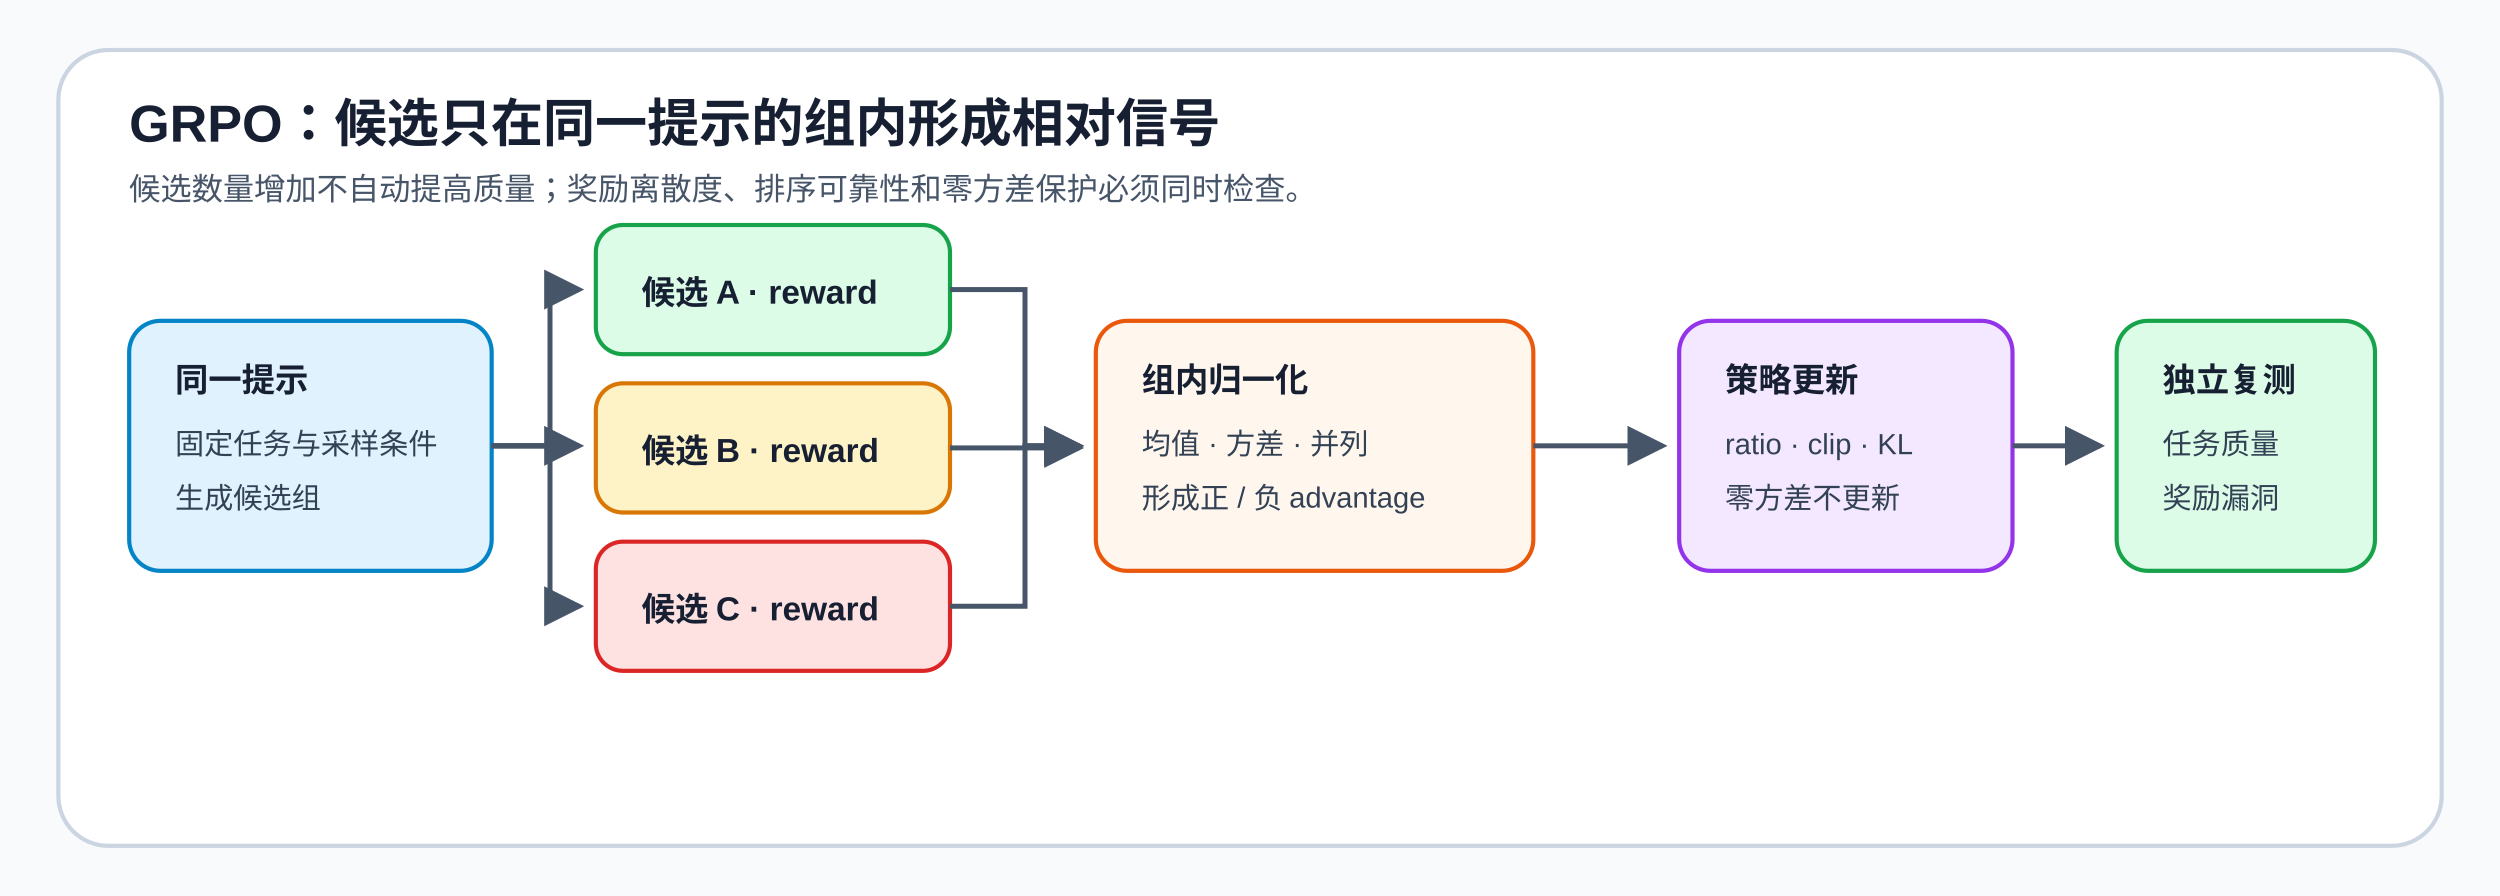
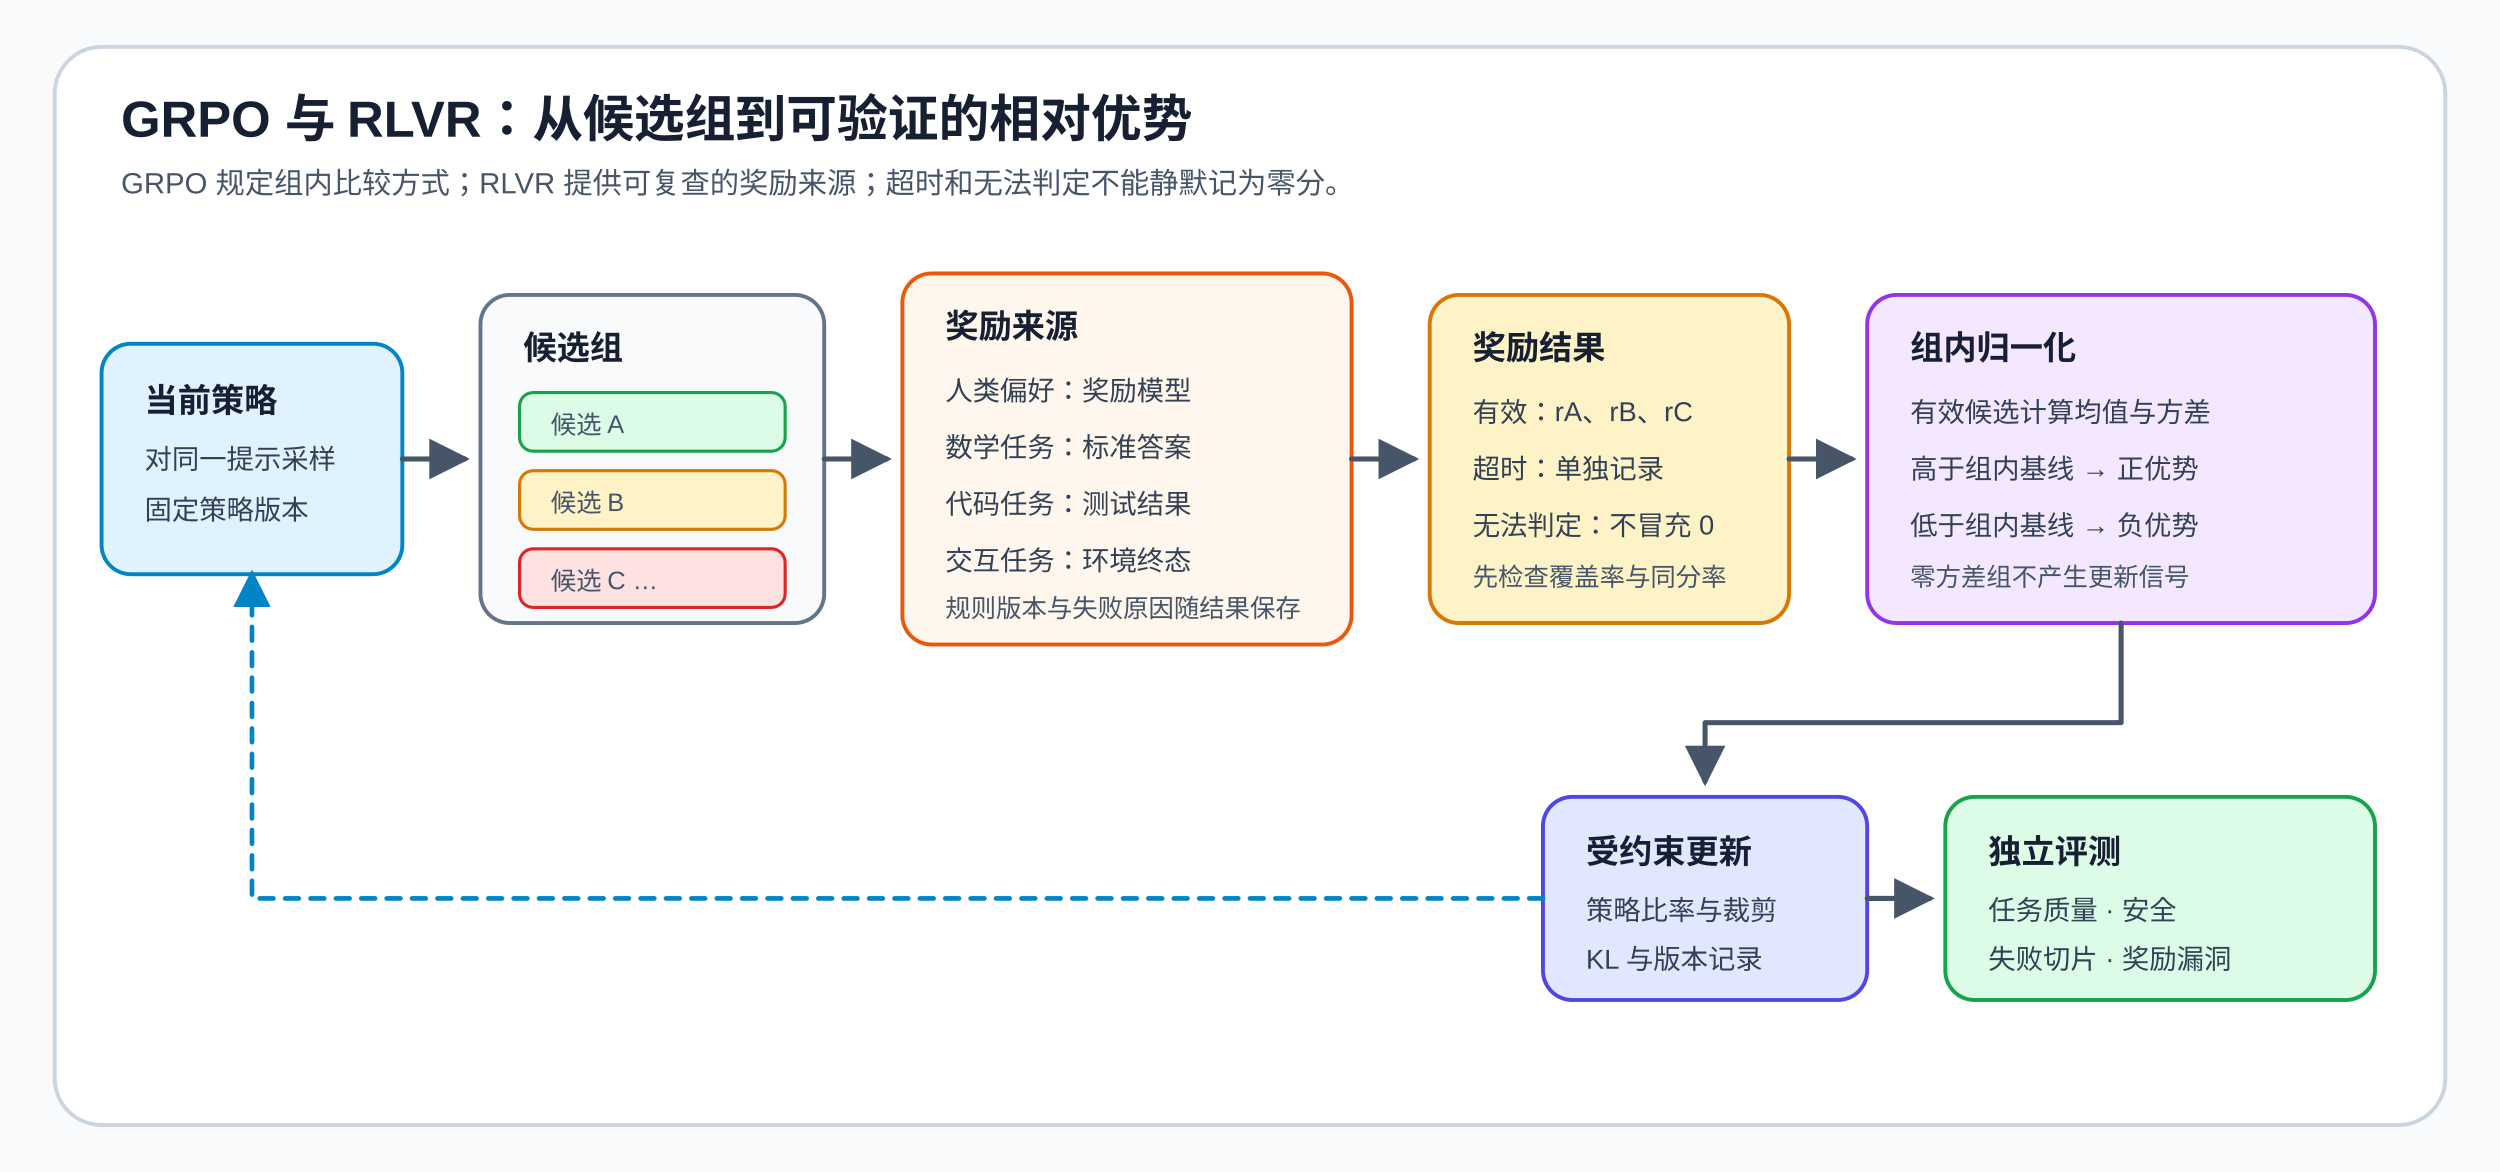
- <svg xmlns="http://www.w3.org/2000/svg" width="1200" height="430" viewBox="0 0 1200 430" role="img" aria-labelledby="title desc">
+ <svg xmlns="http://www.w3.org/2000/svg" width="1280" height="600" viewBox="0 0 1280 600" role="img" aria-labelledby="title desc">
  <defs>
-     <marker id="a" markerWidth="8" markerHeight="8" refX="7" refY="4" orient="auto">
+     <marker id="arrow" markerWidth="8" markerHeight="8" refX="7" refY="4" orient="auto">
      <path d="M0 0L8 4L0 8Z" fill="#475569" />
    </marker>
-     <style>.t{font:700 25px Arial,sans-serif;fill:#172033}.s{font:15px Arial,sans-serif;fill:#475569}.h{font:700 16px Arial,sans-serif;fill:#172033}.c{font:14px Arial,sans-serif;fill:#334155}.l{fill:none;stroke:#475569;stroke-width:2.4;marker-end:url(#a)}</style>
+     <marker id="feedbackArrow" markerWidth="8" markerHeight="8" refX="7" refY="4" orient="auto">
+       <path d="M0 0L8 4L0 8Z" fill="#0284C7" />
+     </marker>
+     <style>
+       .title{font:700 26px Arial,sans-serif;fill:#172033}.sub{font:15px Arial,sans-serif;fill:#475569}
+       .head{font:700 17px Arial,sans-serif;fill:#172033}.body{font:14px Arial,sans-serif;fill:#334155}.small{font:13px Arial,sans-serif;fill:#475569}
+       .line{fill:none;stroke:#475569;stroke-width:2.6;stroke-linecap:round;stroke-linejoin:round;marker-end:url(#arrow)}
+       .feedback{fill:none;stroke:#0284C7;stroke-width:2.4;stroke-dasharray:7 6;stroke-linecap:round;stroke-linejoin:round;marker-end:url(#feedbackArrow)}
+     </style>
  </defs>
-   <rect width="1200" height="430" fill="#F8FAFC" />
-   <rect x="28" y="24" width="1144" height="382" rx="24" fill="#FFF" stroke="#CBD5E1" stroke-width="2" />
-   <text x="62" y="68" class="t">GRPO：候选只在同一提示的组内形成相对信号</text>
-   <text x="62" y="96" class="s">候选数量增加不自动提高质量；奖励离散度、排序可靠性和零方差保护必须同时检查。</text>
-   <rect x="62" y="154" width="174" height="120" rx="15" fill="#E0F2FE" stroke="#0284C7" stroke-width="2" />
-   <text x="84" y="188" class="h">同一提示</text>
-   <text x="84" y="218" class="c">固定任务与采样条件</text>
-   <text x="84" y="244" class="c">生成候选组</text>
-   <rect x="286" y="108" width="170" height="62" rx="13" fill="#DCFCE7" stroke="#16A34A" stroke-width="2" />
-   <text x="308" y="146" class="h">候选 A · reward</text>
-   <rect x="286" y="184" width="170" height="62" rx="13" fill="#FEF3C7" stroke="#D97706" stroke-width="2" />
-   <text x="308" y="222" class="h">候选 B · reward</text>
-   <rect x="286" y="260" width="170" height="62" rx="13" fill="#FEE2E2" stroke="#DC2626" stroke-width="2" />
-   <text x="308" y="298" class="h">候选 C · reward</text>
-   <rect x="526" y="154" width="210" height="120" rx="15" fill="#FFF7ED" stroke="#EA580C" stroke-width="2" />
-   <text x="548" y="188" class="h">组内归一化</text>
-   <text x="548" y="218" class="c">均值 · 方差 · 并列</text>
-   <text x="548" y="244" class="c">形成正 / 负 advantage</text>
-   <rect x="806" y="154" width="160" height="120" rx="15" fill="#F3E8FF" stroke="#9333EA" stroke-width="2" />
-   <text x="828" y="188" class="h">策略更新</text>
-   <text x="828" y="218" class="c">ratio · clip · KL</text>
-   <text x="828" y="244" class="c">零方差不更新</text>
-   <rect x="1016" y="154" width="124" height="120" rx="15" fill="#DCFCE7" stroke="#16A34A" stroke-width="2" />
-   <text x="1038" y="188" class="h">独立复测</text>
-   <text x="1038" y="218" class="c">任务质量</text>
-   <text x="1038" y="244" class="c">奖励漏洞</text>
-   <path d="M236 214H264V139H278" class="l" />
-   <path d="M236 214H278" class="l" />
-   <path d="M236 214H264V291H278" class="l" />
-   <path d="M456 139H492V214H518" class="l" />
-   <path d="M456 215H518" class="l" />
-   <path d="M456 291H492V214H518" class="l" />
-   <path d="M736 214H798" class="l" />
-   <path d="M966 214H1008" class="l" />
+   <rect width="1280" height="600" fill="#F8FAFC" />
+   <rect x="28" y="24" width="1224" height="552" rx="24" fill="#FFFFFF" stroke="#CBD5E1" stroke-width="2" />
+   <text x="62" y="70" class="title">GRPO 与 RLVR：从候选组到可验证的相对优势</text>
+   <text x="62" y="99" class="sub">GRPO 规定组内比较方式；RLVR 提供可复查的奖励来源；超时和无法判定不能静默记为零分。</text>
+   <rect x="52" y="176" width="154" height="118" rx="15" fill="#E0F2FE" stroke="#0284C7" stroke-width="2" />
+   <text x="74" y="211" class="head">当前策略</text>
+   <text x="74" y="240" class="body">对同一提示采样</text>
+   <text x="74" y="266" class="body">固定策略版本</text>
+   <rect x="246" y="151" width="176" height="168" rx="15" fill="#F8FAFC" stroke="#64748B" stroke-width="2" />
+   <text x="268" y="184" class="head">候选组</text>
+   <rect x="266" y="201" width="136" height="30" rx="7" fill="#DCFCE7" stroke="#16A34A" stroke-width="1.6" />
+   <text x="282" y="222" class="small">候选 A</text>
+   <rect x="266" y="241" width="136" height="30" rx="7" fill="#FEF3C7" stroke="#D97706" stroke-width="1.6" />
+   <text x="282" y="262" class="small">候选 B</text>
+   <rect x="266" y="281" width="136" height="30" rx="7" fill="#FEE2E2" stroke="#DC2626" stroke-width="1.6" />
+   <text x="282" y="302" class="small">候选 C …</text>
+   <rect x="462" y="140" width="230" height="190" rx="15" fill="#FFF7ED" stroke="#EA580C" stroke-width="2" />
+   <text x="484" y="173" class="head">奖励来源</text>
+   <text x="484" y="205" class="body">人类偏好：奖励模型</text>
+   <text x="484" y="234" class="body">数学任务：标准答案</text>
+   <text x="484" y="263" class="body">代码任务：测试结果</text>
+   <text x="484" y="292" class="body">交互任务：环境终态</text>
+   <text x="484" y="316" class="small">规则版本与失败原因随结果保存</text>
+   <rect x="732" y="151" width="184" height="168" rx="15" fill="#FEF3C7" stroke="#D97706" stroke-width="2" />
+   <text x="754" y="184" class="head">奖励结果</text>
+   <text x="754" y="216" class="body">有效：rA、rB、rC</text>
+   <text x="754" y="245" class="body">超时：单独记录</text>
+   <text x="754" y="274" class="body">无法判定：不冒充 0</text>
+   <text x="754" y="300" class="small">先检查覆盖率与同分率</text>
+   <rect x="956" y="151" width="260" height="168" rx="15" fill="#F3E8FF" stroke="#9333EA" stroke-width="2" />
+   <text x="978" y="184" class="head">组内归一化</text>
+   <text x="978" y="216" class="body">有效候选计算均值与方差</text>
+   <text x="978" y="245" class="body">高于组内基线 → 正优势</text>
+   <text x="978" y="274" class="body">低于组内基线 → 负优势</text>
+   <text x="978" y="300" class="small">零方差组不产生更新信号</text>
+   <rect x="790" y="408" width="166" height="104" rx="15" fill="#E0E7FF" stroke="#4F46E5" stroke-width="2" />
+   <text x="812" y="442" class="head">受约束更新</text>
+   <text x="812" y="471" class="body">策略比率与裁剪</text>
+   <text x="812" y="496" class="body">KL 与版本记录</text>
+   <rect x="996" y="408" width="220" height="104" rx="15" fill="#DCFCE7" stroke="#16A34A" stroke-width="2" />
+   <text x="1018" y="442" class="head">独立评测</text>
+   <text x="1018" y="471" class="body">任务质量 · 安全</text>
+   <text x="1018" y="496" class="body">失败切片 · 奖励漏洞</text>
+   <path d="M206 235H238" class="line" />
+   <path d="M422 235H454" class="line" />
+   <path d="M692 235H724" class="line" />
+   <path d="M916 235H948" class="line" />
+   <path d="M1086 319V370H873V400" class="line" />
+   <path d="M956 460H988" class="line" />
+   <path d="M790 460H129V294" class="feedback" />
</svg>
